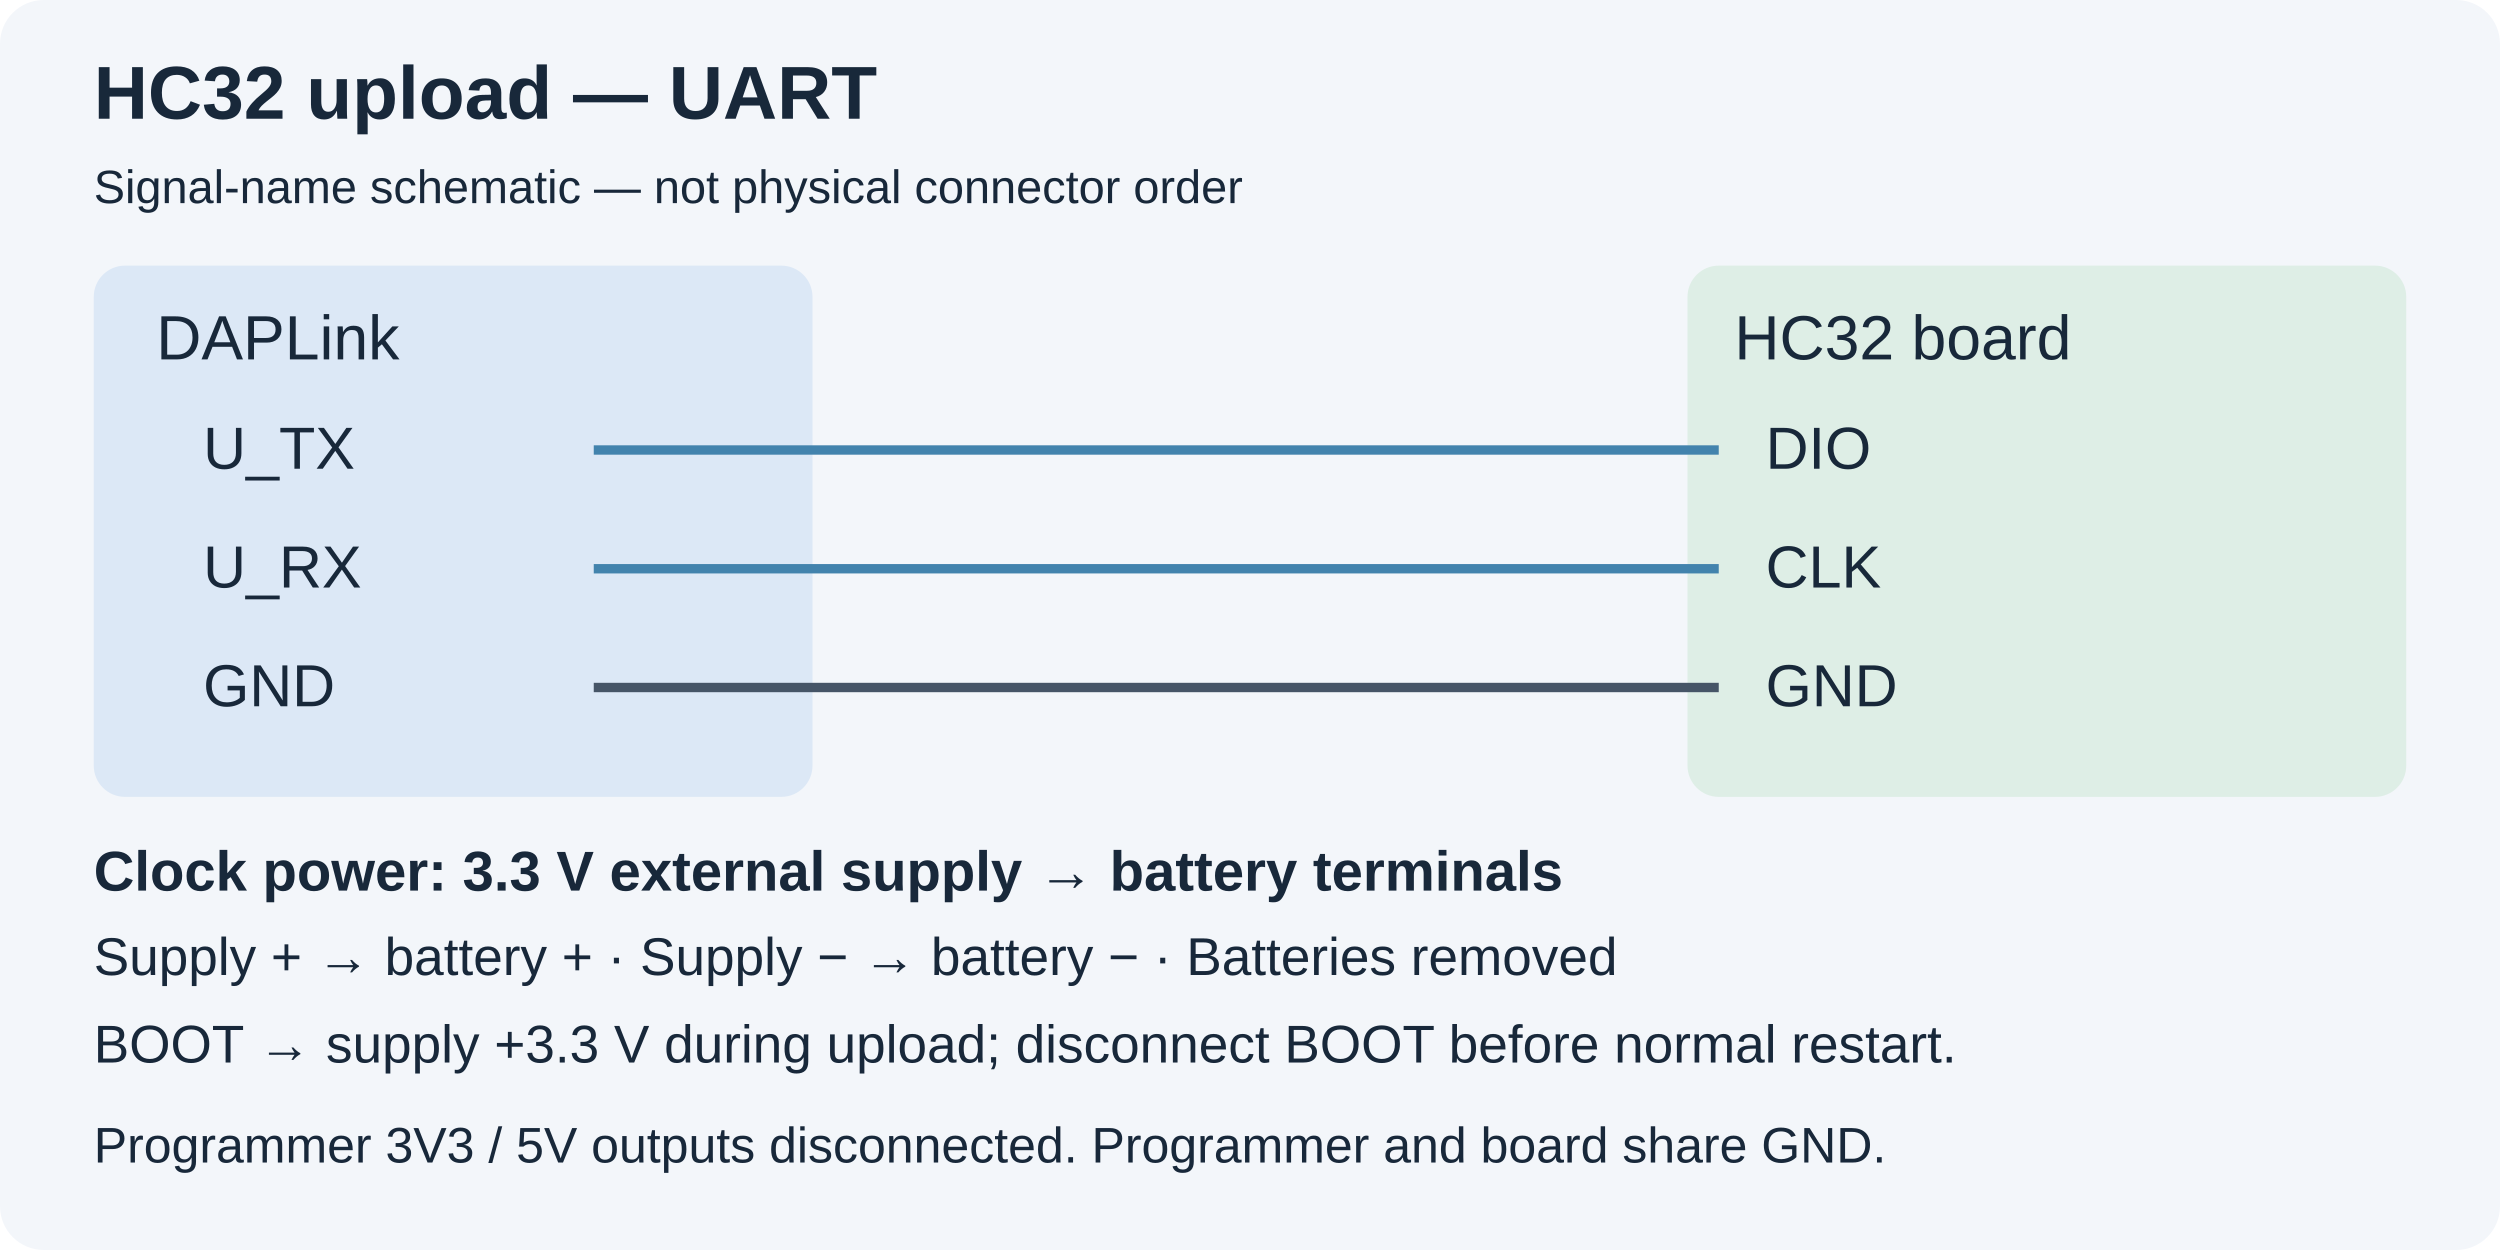
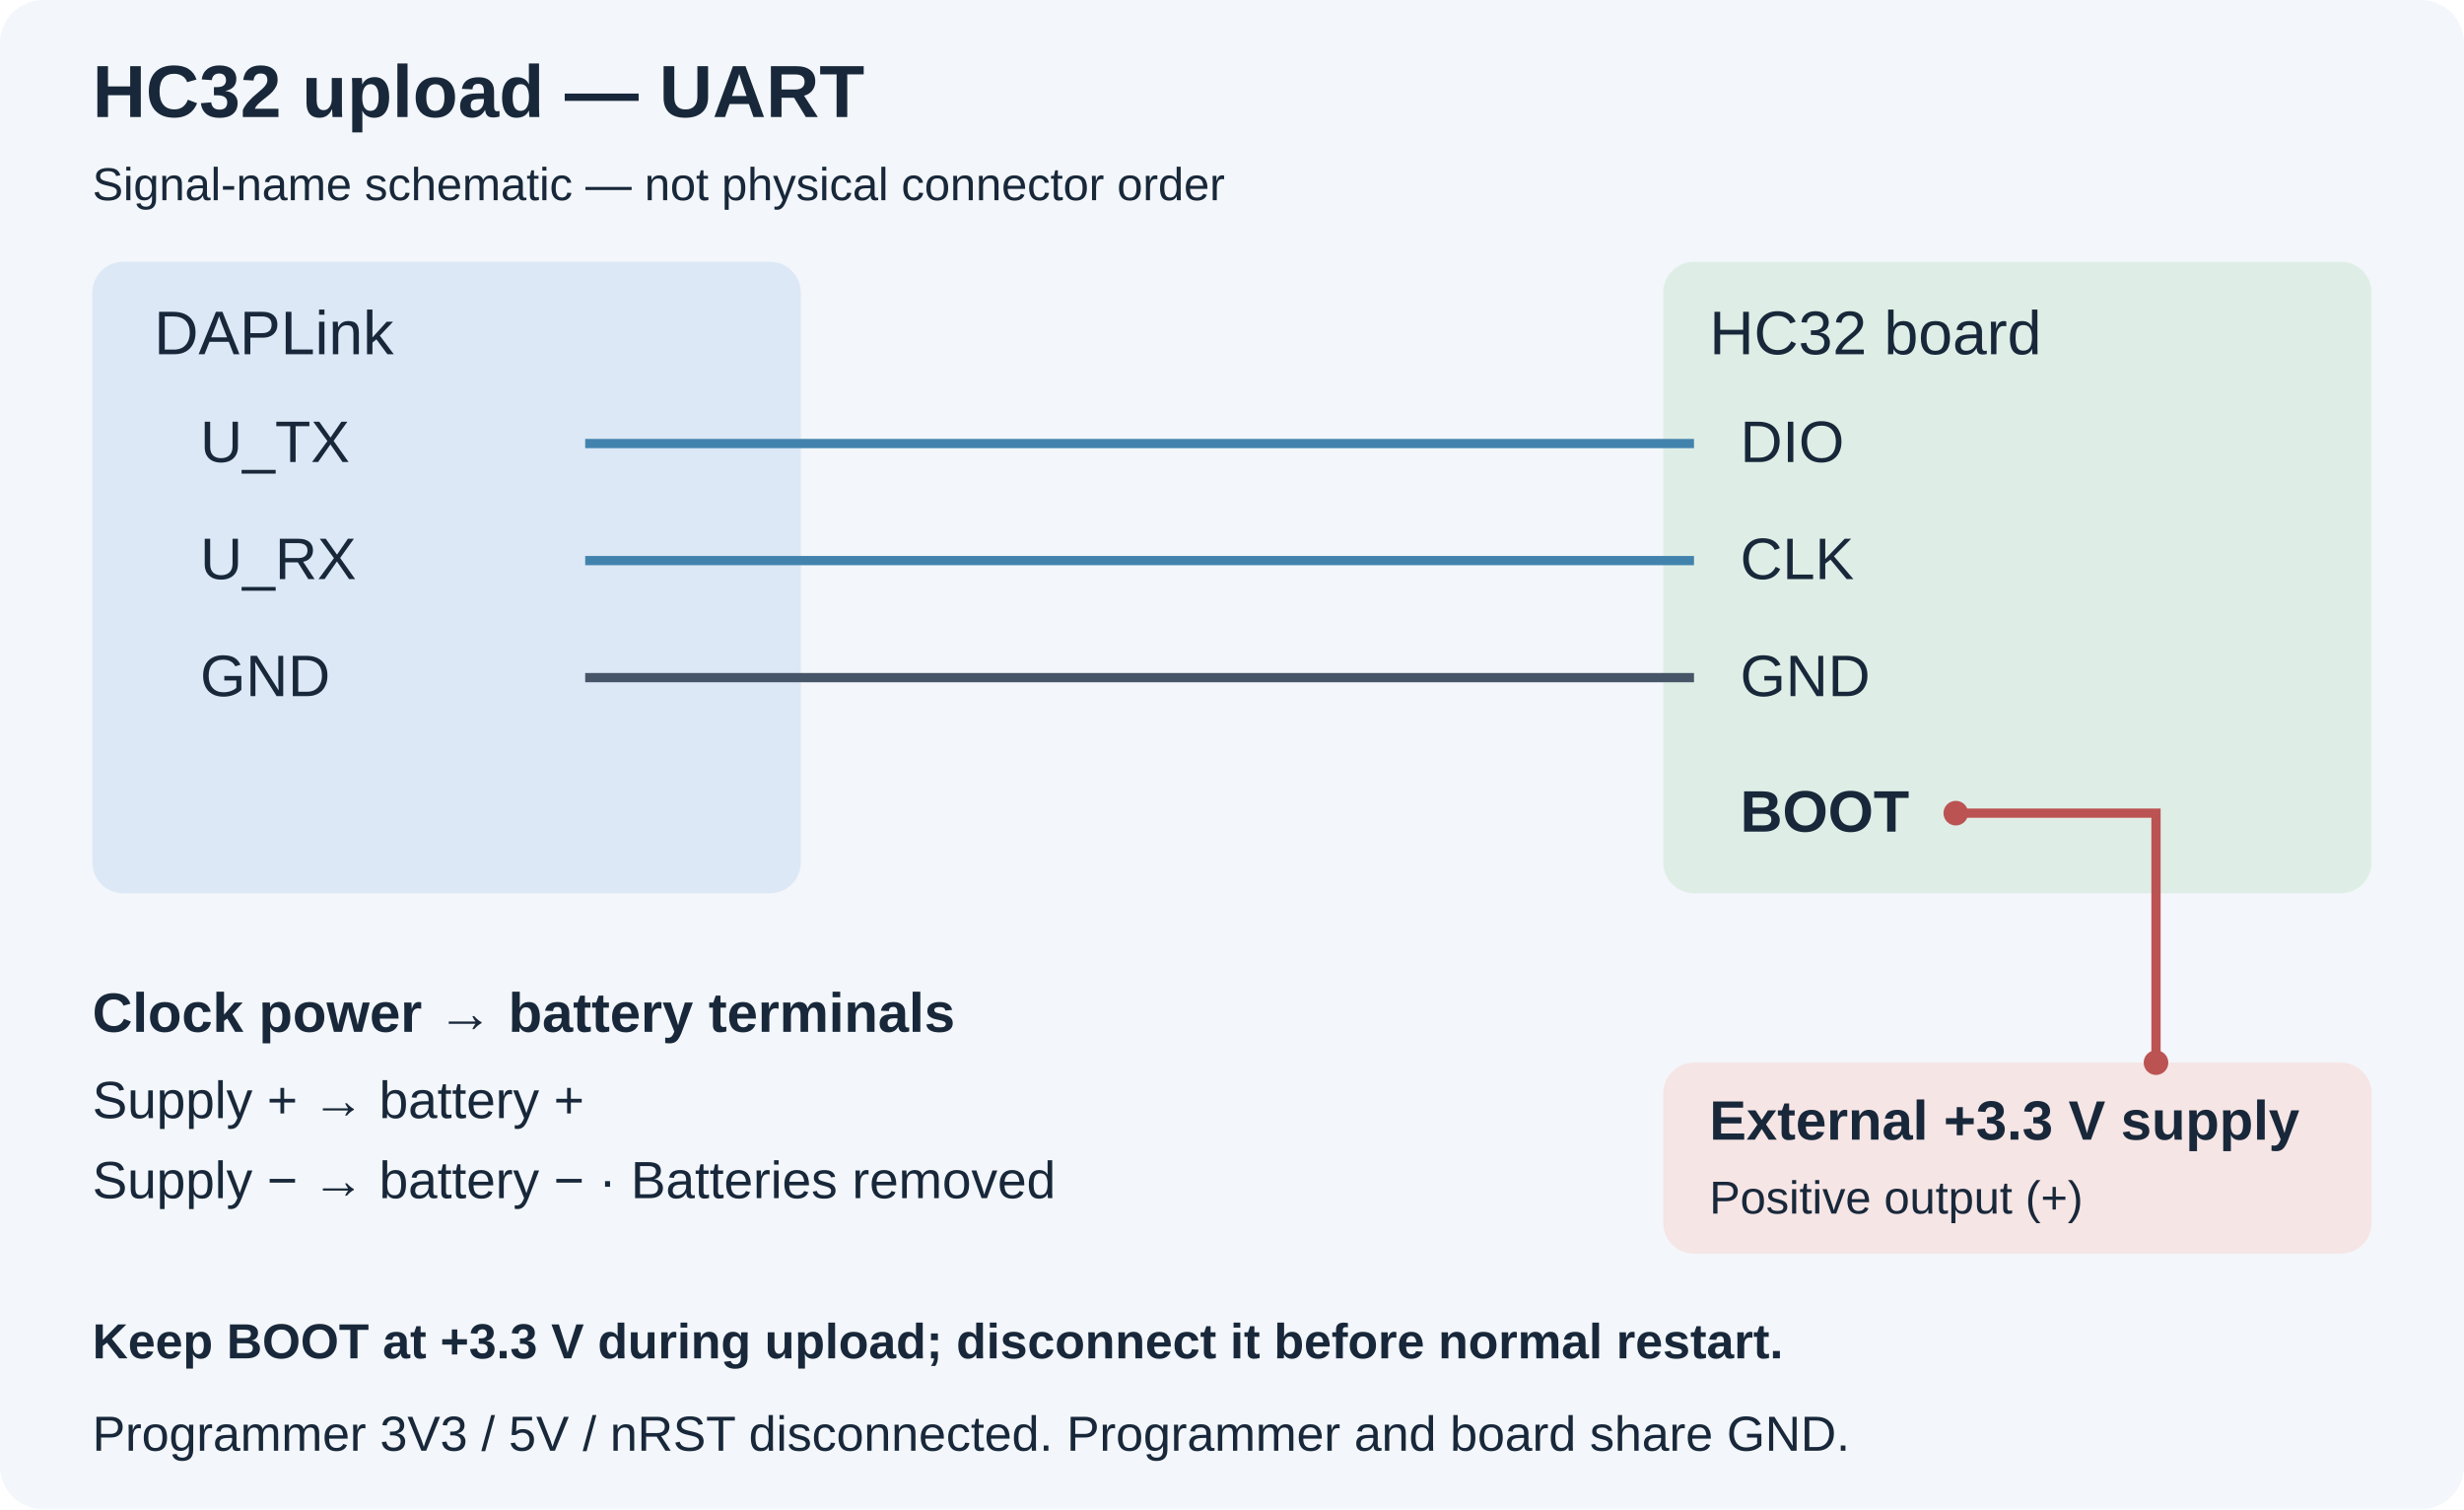
- <svg xmlns="http://www.w3.org/2000/svg" width="800" height="400" viewBox="0 0 800 400">
-   <rect width="800" height="400" rx="14" fill="#f3f6fa" />
+ <svg xmlns="http://www.w3.org/2000/svg" width="800" height="490" viewBox="0 0 800 490" role="img" aria-labelledby="title description">
+   <rect width="800" height="490" rx="14" fill="#f3f6fa" />
  <g font-family="Arial,sans-serif" fill="#18283a">
    <text x="30" y="38" font-size="24" font-weight="bold">HC32 upload — UART</text>
    <text x="30" y="65" font-size="15">Signal-name schematic — not physical connector order</text>
-     <rect x="30" y="85" width="230" height="170" rx="10" fill="#dce8f6" />
-     <rect x="540" y="85" width="230" height="170" rx="10" fill="#deeee6" />
+     <rect x="30" y="85" width="230" height="205" rx="10" fill="#dce8f6" />
+     <rect x="540" y="85" width="230" height="205" rx="10" fill="#deeee6" />
    <text x="50" y="115" font-size="20">DAPLink</text>
    <text x="555" y="115" font-size="20">HC32 board</text>
    <text x="65" y="150" font-size="19">U_TX</text>
    <path d="M190 144 H550" stroke="#4283ad" stroke-width="3" />
    <text x="565" y="150" font-size="19">DIO</text>
    <text x="65" y="188" font-size="19">U_RX</text>
    <path d="M190 182 H550" stroke="#4283ad" stroke-width="3" />
    <text x="565" y="188" font-size="19">CLK</text>
    <text x="65" y="226" font-size="19">GND</text>
    <path d="M190 220 H550" stroke="#465567" stroke-width="3" />
    <text x="565" y="226" font-size="19">GND</text>
-     <text x="30" y="285" font-size="18" font-weight="bold">Clock power: 3.3 V external supply → battery terminals</text>
-     <text x="30" y="312" font-size="17">Supply + → battery +   ·   Supply − → battery −   ·   Batteries removed</text>
-     <text x="30" y="340" font-size="17">BOOT → supply +3.3 V during upload; disconnect BOOT before normal restart.</text>
-     <text x="30" y="372" font-size="16">Programmer 3V3 / 5V outputs disconnected. Programmer and board share GND.</text>
+     <text x="565" y="270" font-size="19" font-weight="bold">BOOT</text>
+     <path d="M635 264 H700 V345" fill="none" stroke="#bc5353" stroke-width="3" />
+     <circle cx="635" cy="264" r="4" fill="#bc5353" />
+     <rect x="540" y="345" width="230" height="62" rx="10" fill="#f6e5e5" />
+     <circle cx="700" cy="345" r="4" fill="#bc5353" />
+     <text x="555" y="370" font-size="18" font-weight="bold">External +3.3 V supply</text>
+     <text x="555" y="394" font-size="15">Positive output (+)</text>
+     <text x="30" y="335" font-size="18" font-weight="bold">Clock power → battery terminals</text>
+     <text x="30" y="363" font-size="17">Supply + → battery +</text>
+     <text x="30" y="389" font-size="17">Supply − → battery − · Batteries removed</text>
+     <text x="30" y="441" font-size="16" font-weight="bold">Keep BOOT at +3.3 V during upload; disconnect it before normal restart.</text>
+     <text x="30" y="471" font-size="16">Programmer 3V3 / 5V / nRST disconnected. Programmer and board share GND.</text>
  </g>
</svg>
